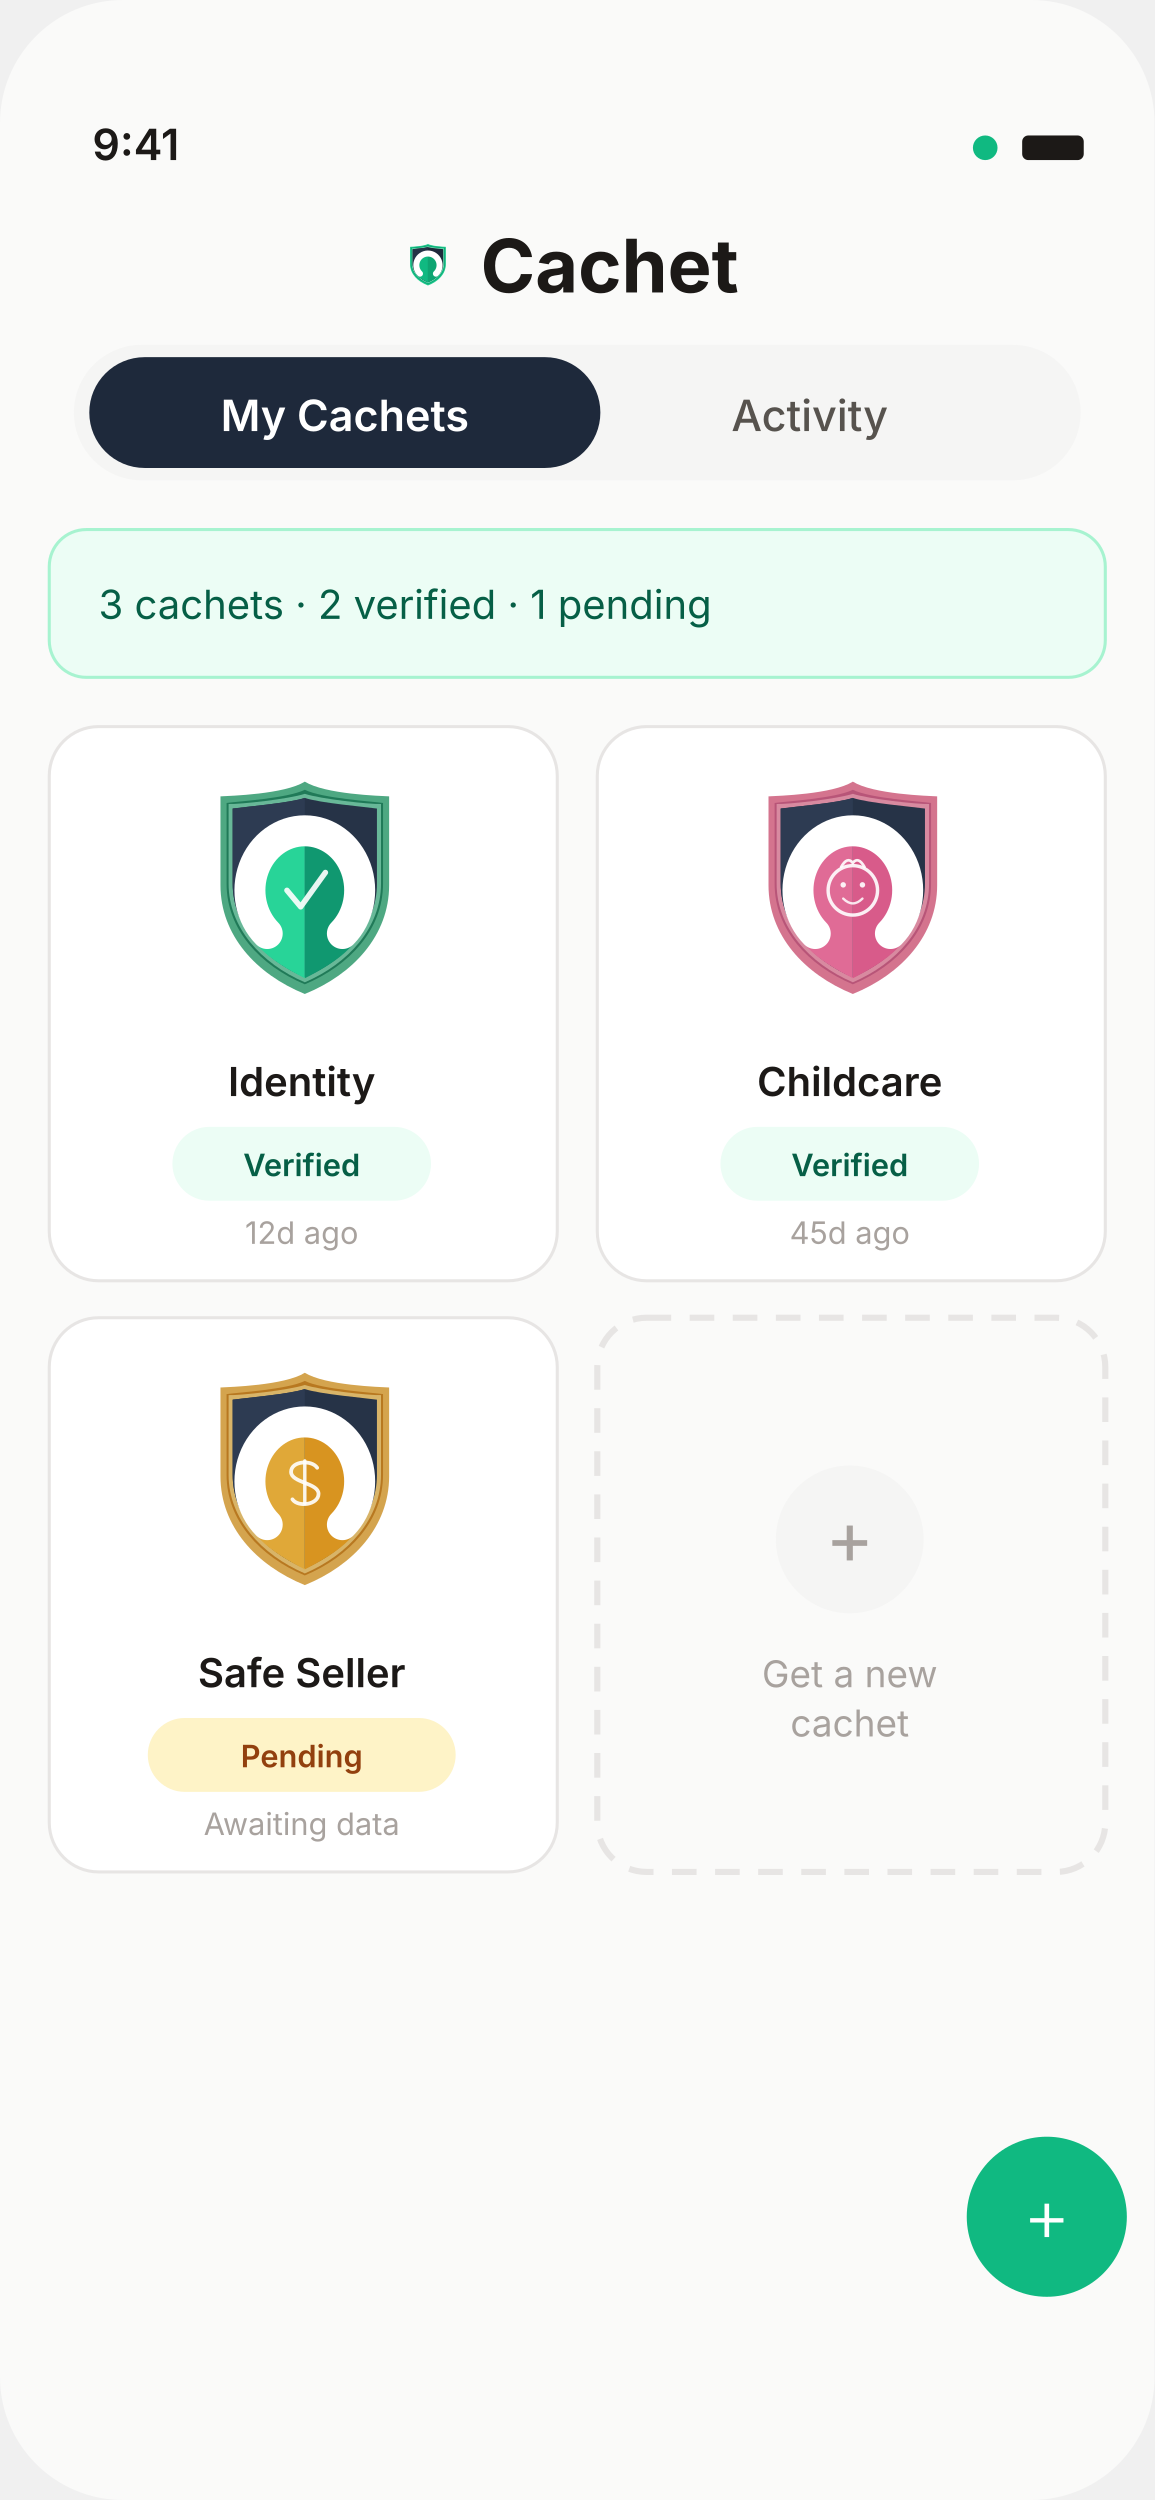
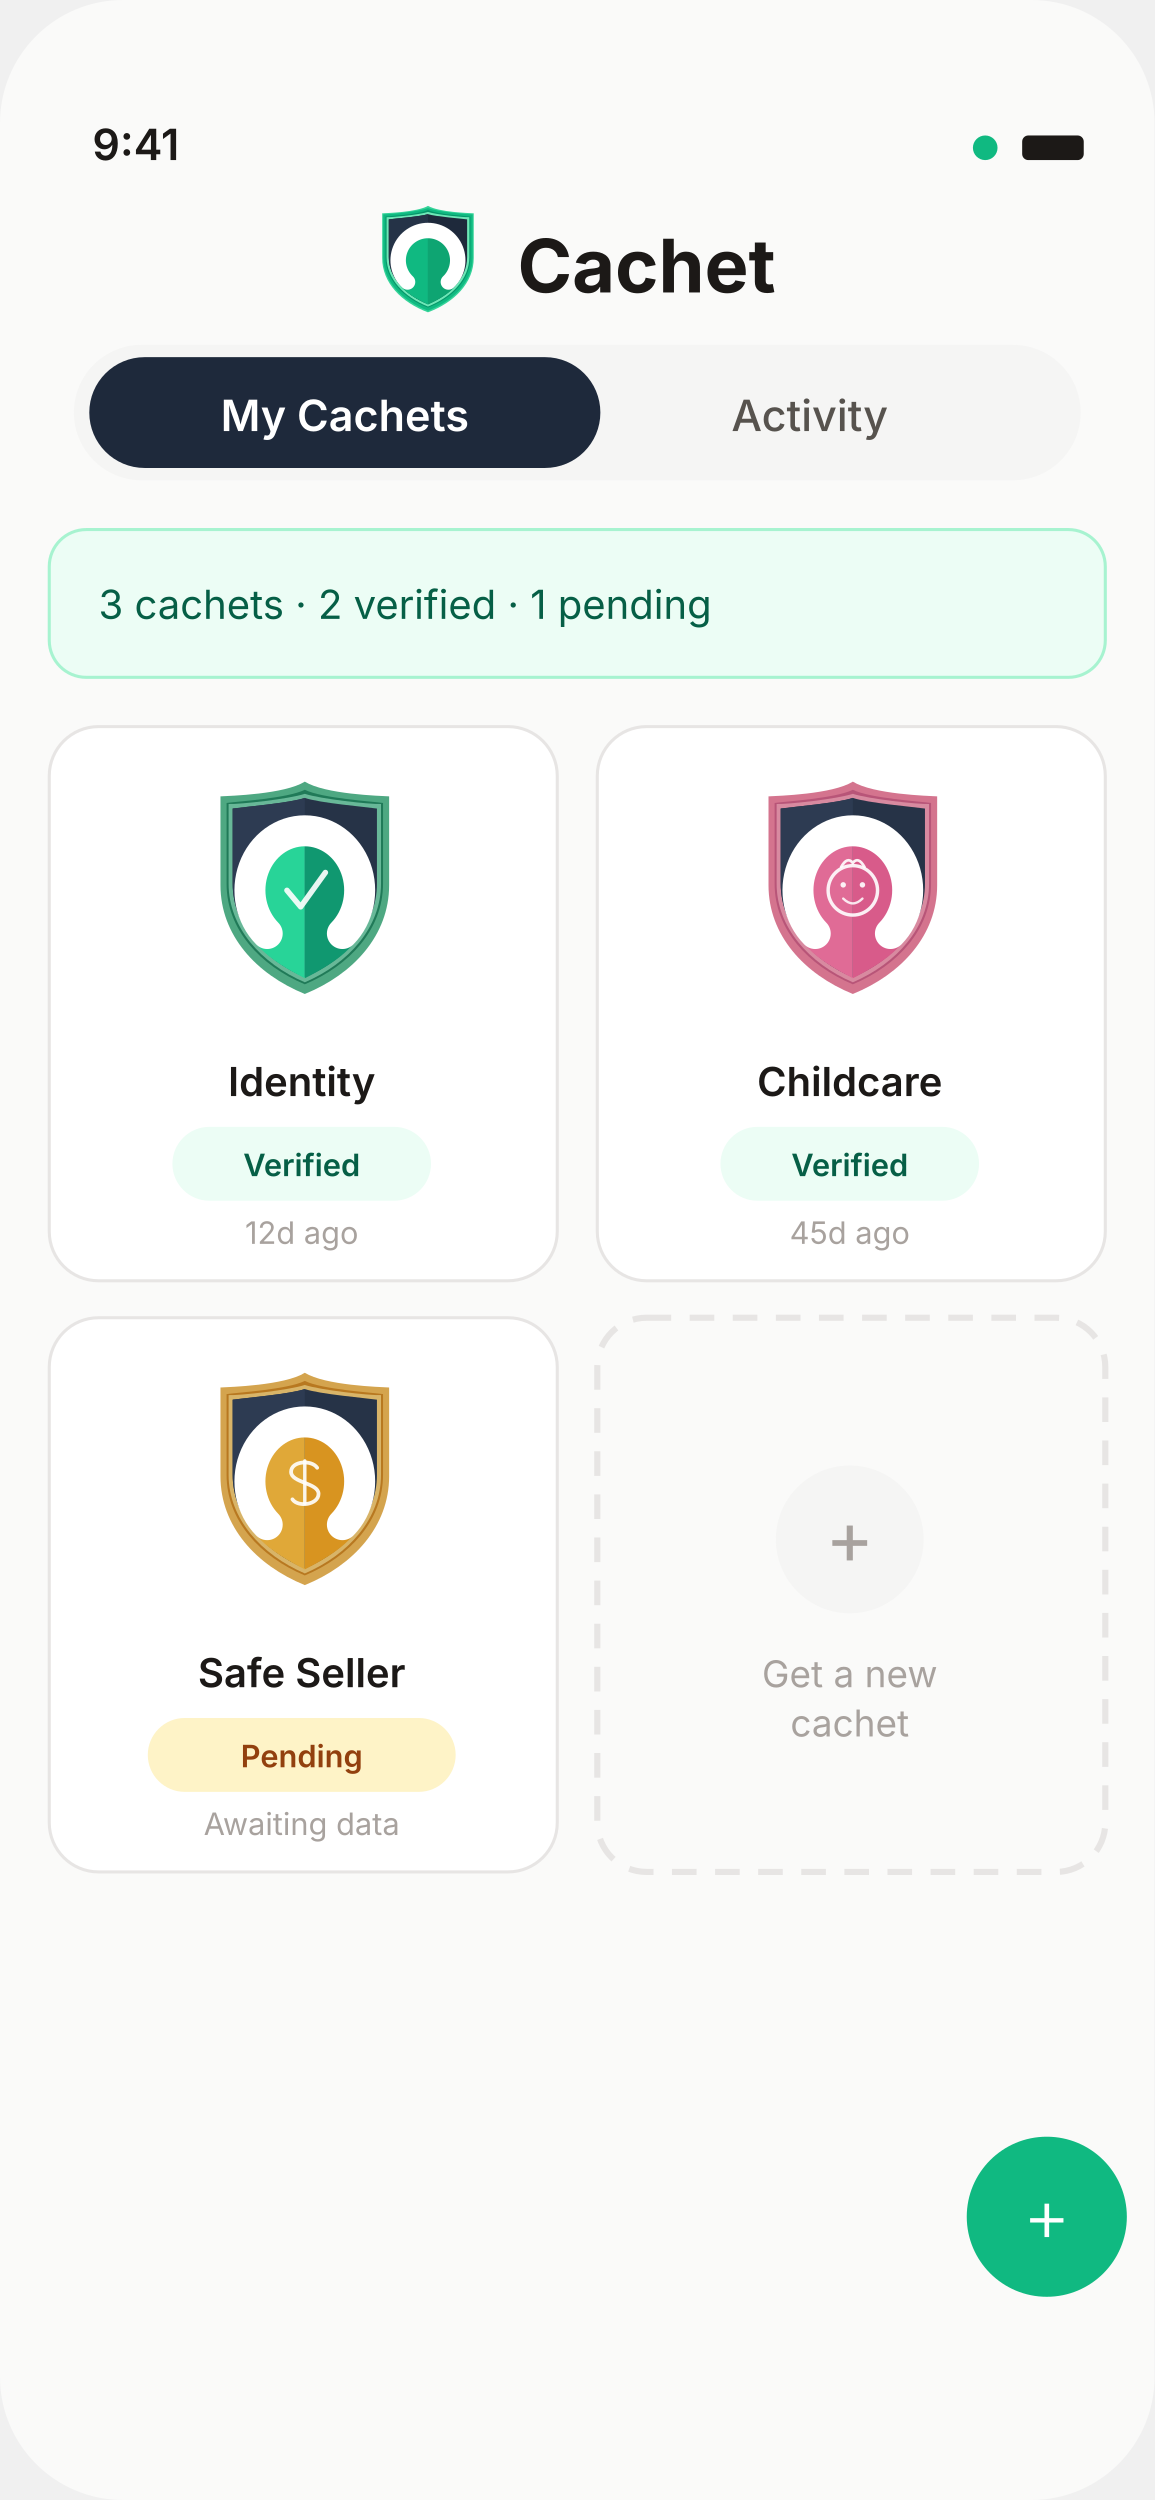
<svg xmlns="http://www.w3.org/2000/svg" viewBox="0 0 375 812" width="375" height="812">
  <defs>
    <symbol id="brand-shield" viewBox="0 0 400 480">
      <path d="M 200 32 C 240 55, 348 58, 366 59 V 221 C 366 311, 296 382, 200 418 C 104 382, 34 311, 34 221 V 59 C 52 58, 160 55, 200 32 Z" fill="#34D399" />
      <path d="M 200 40 C 238 54, 340 63, 362 63 V 219 C 362 307, 294 376, 200 412 C 106 376, 38 307, 38 219 V 63 C 60 63, 162 54, 200 40 Z" fill="#10B981" />
      <path d="M 200 47 C 234 63, 334 68, 354 71 V 218 C 354 301, 288 367, 200 401 C 112 367, 46 301, 46 218 V 71 C 66 68, 166 63, 200 47 Z" fill="#059669" />
      <path d="M 200 54 C 230 64, 328 74, 350 73 V 218 C 350 297, 286 363, 200 397 C 114 363, 50 297, 50 218 V 73 C 72 74, 170 64, 200 54 Z" fill="#6EE7B7" />
      <path d="M 200 62 C 228 71, 322 78, 342 81 V 218 C 342 294, 280 356, 200 388 C 120 356, 58 294, 58 218 V 81 C 78 78, 172 71, 200 62 Z" fill="#1E293B" />
      <path d="M 200 62 C 172 71, 78 78, 58 81 V 218 C 58 294, 120 356, 200 388 Z" fill="#253347" />
      <path d="M 200 131 C 280 131, 330 152, 326 257 C 324 320, 268 358, 200 390 Z" fill="#0EA572" />
      <path d="M 200 131 C 120 131, 70 152, 74 257 C 76 320, 132 358, 200 390 Z" fill="#10B981" />
      <path d="M 274 308 A 108 108 0 1 0 126 308" fill="none" stroke="white" stroke-width="56" stroke-linecap="round" />
    </symbol>
    <symbol id="identity-shield" viewBox="0 0 400 520">
      <path d="M 200 35 C 240 60, 348 63, 366 64 V 239 C 366 337, 296 414, 200 453 C 104 414, 34 337, 34 239 V 64 C 52 63, 160 60, 200 35 Z" fill="#4EA882" />
      <path d="M 200 51 C 234 68, 334 74, 354 77 V 236 C 354 326, 288 397, 200 434 C 112 397, 46 326, 46 236 V 77 C 66 74, 166 68, 200 51 Z" fill="#207A58" />
      <path d="M 200 59 C 230 69, 328 80, 350 79 V 236 C 350 322, 286 393, 200 430 C 114 393, 50 322, 50 236 V 79 C 72 80, 170 69, 200 59 Z" fill="#68B898" />
      <path d="M 200 67 C 228 77, 322 85, 342 88 V 236 C 342 318, 280 386, 200 420 C 120 386, 58 318, 58 236 V 88 C 78 85, 172 77, 200 67 Z" fill="#263347" />
      <path d="M 200 67 C 172 77, 78 85, 58 88 V 236 C 58 318, 120 386, 200 420 Z" fill="#2D3B52" />
      <path d="M 200 142 C 280 142, 330 165, 326 278 C 324 347, 268 388, 200 422 Z" fill="#109870" />
      <path d="M 200 142 C 120 142, 70 165, 74 278 C 76 347, 132 388, 200 422 Z" fill="#28D498" />
      <path d="M 274 334 A 108 117 0 1 0 126 334" fill="none" stroke="#fff" stroke-width="61" stroke-linecap="round" />
      <g transform="matrix(1.3514, 0, 0, 1.3514, -70.28, -51.0)">
        <path d="M 174,222 L 194,246 L 230,196" fill="none" stroke="#fff" stroke-width="8" stroke-linecap="round" stroke-linejoin="round" opacity="0.9" />
      </g>
    </symbol>
    <symbol id="childcare-shield" viewBox="0 0 400 520">
      <path d="M 200 35 C 240 60, 348 63, 366 64 V 239 C 366 337, 296 414, 200 453 C 104 414, 34 337, 34 239 V 64 C 52 63, 160 60, 200 35 Z" fill="#D4748E" />
      <path d="M 200 51 C 234 68, 334 74, 354 77 V 236 C 354 326, 288 397, 200 434 C 112 397, 46 326, 46 236 V 77 C 66 74, 166 68, 200 51 Z" fill="#B85578" />
      <path d="M 200 59 C 230 69, 328 80, 350 79 V 236 C 350 322, 286 393, 200 430 C 114 393, 50 322, 50 236 V 79 C 72 80, 170 69, 200 59 Z" fill="#D88AA0" />
      <path d="M 200 67 C 228 77, 322 85, 342 88 V 236 C 342 318, 280 386, 200 420 C 120 386, 58 318, 58 236 V 88 C 78 85, 172 77, 200 67 Z" fill="#263347" />
      <path d="M 200 67 C 172 77, 78 85, 58 88 V 236 C 58 318, 120 386, 200 420 Z" fill="#2D3B52" />
      <path d="M 200 142 C 280 142, 330 165, 326 278 C 324 347, 268 388, 200 422 Z" fill="#D85B8A" />
      <path d="M 200 142 C 120 142, 70 165, 74 278 C 76 347, 132 388, 200 422 Z" fill="#E06B96" />
      <path d="M 274 334 A 108 117 0 1 0 126 334" fill="none" stroke="#fff" stroke-width="61" stroke-linecap="round" />
      <g transform="matrix(1.3514, 0, 0, 1.3514, -70.28, -51.0)">
        <circle cx="200" cy="222" r="36" fill="none" stroke="#fff" stroke-width="5" opacity="0.9" />
        <circle cx="186" cy="214" r="4" fill="#fff" opacity="0.9" />
        <circle cx="214" cy="214" r="4" fill="#fff" opacity="0.9" />
        <path d="M 186,234 Q 200,248 214,234" fill="none" stroke="#fff" stroke-width="3.5" stroke-linecap="round" opacity="0.85" />
        <path d="M 183,188 Q 192,172 200,182 Q 208,172 217,188" fill="none" stroke="#fff" stroke-width="4" stroke-linecap="round" opacity="0.9" />
      </g>
    </symbol>
    <symbol id="seller-shield" viewBox="0 0 400 520">
      <path d="M 200 35 C 240 60, 348 63, 366 64 V 239 C 366 337, 296 414, 200 453 C 104 414, 34 337, 34 239 V 64 C 52 63, 160 60, 200 35 Z" fill="#D4A44E" />
      <path d="M 200 51 C 234 68, 334 74, 354 77 V 236 C 354 326, 288 397, 200 434 C 112 397, 46 326, 46 236 V 77 C 66 74, 166 68, 200 51 Z" fill="#B87820" />
      <path d="M 200 59 C 230 69, 328 80, 350 79 V 236 C 350 322, 286 393, 200 430 C 114 393, 50 322, 50 236 V 79 C 72 80, 170 69, 200 59 Z" fill="#D8B468" />
      <path d="M 200 67 C 228 77, 322 85, 342 88 V 236 C 342 318, 280 386, 200 420 C 120 386, 58 318, 58 236 V 88 C 78 85, 172 77, 200 67 Z" fill="#263347" />
      <path d="M 200 67 C 172 77, 78 85, 58 88 V 236 C 58 318, 120 386, 200 420 Z" fill="#2D3B52" />
      <path d="M 200 142 C 280 142, 330 165, 326 278 C 324 347, 268 388, 200 422 Z" fill="#D89420" />
      <path d="M 200 142 C 120 142, 70 165, 74 278 C 76 347, 132 388, 200 422 Z" fill="#E0A838" />
      <path d="M 274 334 A 108 117 0 1 0 126 334" fill="none" stroke="#fff" stroke-width="61" stroke-linecap="round" />
      <g transform="matrix(1.3514, 0, 0, 1.3514, -70.28, -51.0)">
        <line x1="200" y1="192" x2="200" y2="254" stroke="#fff" stroke-width="5" stroke-linecap="round" opacity="0.9" />
        <path d="M 218,202 C 210,190 180,192 180,208 C 180,224 220,224 220,240 C 220,256 190,260 182,248" fill="none" stroke="#fff" stroke-width="5.5" stroke-linecap="round" opacity="0.9" />
      </g>
    </symbol>
  </defs>
  <rect width="375" height="812" rx="40" fill="#FAFAF9" />
  <text x="30" y="52" font-family="Inter, sans-serif" font-size="14" font-weight="600" fill="#1C1917">9:41</text>
  <circle cx="320" cy="48" r="4" fill="#10B981" />
  <rect x="332" y="44" width="20" height="8" rx="2" fill="#1C1917" />
-   <use href="#brand-shield" x="132" y="78" width="14" height="17" />
-   <text x="198" y="95" text-anchor="middle" font-family="Inter, sans-serif" font-size="24" font-weight="700" fill="#1C1917">Cachet</text>
+   <use href="#brand-shield" x="121" y="64" width="36" height="43" />
+   <text x="210" y="95" text-anchor="middle" font-family="Inter, sans-serif" font-size="24" font-weight="700" fill="#1C1917">Cachet</text>
  <rect x="24" y="112" width="327" height="44" rx="22" fill="#F5F5F4" />
  <rect x="29" y="116" width="166" height="36" rx="18" fill="#1E293B" />
  <text x="112" y="140" text-anchor="middle" font-family="Inter, sans-serif" font-size="14" font-weight="600" fill="#FFFFFF">My Cachets</text>
  <text x="263" y="140" text-anchor="middle" font-family="Inter, sans-serif" font-size="14" font-weight="500" fill="#57534E">Activity</text>
  <rect x="16" y="172" width="343" height="48" rx="12" fill="#ECFDF5" stroke="#A7F3D0" stroke-width="1" />
  <text x="32" y="201" font-family="Inter, sans-serif" font-size="13" fill="#065F46">3 cachets  ·  2 verified  ·  1 pending</text>
  <rect x="16" y="236" width="165" height="180" rx="16" fill="#FFFFFF" stroke="#E7E5E4" stroke-width="1" />
  <use href="#identity-shield" x="66" y="248" width="66" height="86" />
  <text x="98" y="356" text-anchor="middle" font-family="Inter, sans-serif" font-size="13" font-weight="600" fill="#1C1917">Identity</text>
  <rect x="56" y="366" width="84" height="24" rx="12" fill="#ECFDF5" />
  <text x="98" y="382" text-anchor="middle" font-family="Inter, sans-serif" font-size="10" font-weight="600" fill="#065F46">Verified</text>
  <text x="98" y="404" text-anchor="middle" font-family="Inter, sans-serif" font-size="10" fill="#A8A29E">12d ago</text>
  <rect x="194" y="236" width="165" height="180" rx="16" fill="#FFFFFF" stroke="#E7E5E4" stroke-width="1" />
  <use href="#childcare-shield" x="244" y="248" width="66" height="86" />
  <text x="276" y="356" text-anchor="middle" font-family="Inter, sans-serif" font-size="13" font-weight="600" fill="#1C1917">Childcare</text>
  <rect x="234" y="366" width="84" height="24" rx="12" fill="#ECFDF5" />
  <text x="276" y="382" text-anchor="middle" font-family="Inter, sans-serif" font-size="10" font-weight="600" fill="#065F46">Verified</text>
  <text x="276" y="404" text-anchor="middle" font-family="Inter, sans-serif" font-size="10" fill="#A8A29E">45d ago</text>
  <rect x="16" y="428" width="165" height="180" rx="16" fill="#FFFFFF" stroke="#E7E5E4" stroke-width="1" />
  <use href="#seller-shield" x="66" y="440" width="66" height="86" />
  <text x="98" y="548" text-anchor="middle" font-family="Inter, sans-serif" font-size="13" font-weight="600" fill="#1C1917">Safe Seller</text>
  <rect x="48" y="558" width="100" height="24" rx="12" fill="#FEF3C7" />
  <text x="98" y="574" text-anchor="middle" font-family="Inter, sans-serif" font-size="10" font-weight="600" fill="#92400E">Pending</text>
  <text x="98" y="596" text-anchor="middle" font-family="Inter, sans-serif" font-size="10" fill="#A8A29E">Awaiting data</text>
  <rect x="194" y="428" width="165" height="180" rx="16" fill="none" stroke="#E7E5E4" stroke-width="2" stroke-dasharray="8 6" />
  <circle cx="276" cy="500" r="24" fill="#F5F5F4" />
  <text x="276" y="508" text-anchor="middle" font-family="Inter, sans-serif" font-size="24" fill="#A8A29E">+</text>
  <text x="276" y="548" text-anchor="middle" font-family="Inter, sans-serif" font-size="12" fill="#A8A29E">Get a new</text>
  <text x="276" y="564" text-anchor="middle" font-family="Inter, sans-serif" font-size="12" fill="#A8A29E">cachet</text>
  <circle cx="340" cy="720" r="26" fill="#10B981" />
  <text x="340" y="728" text-anchor="middle" font-family="Inter, sans-serif" font-size="24" font-weight="300" fill="#FFFFFF">+</text>
</svg>
